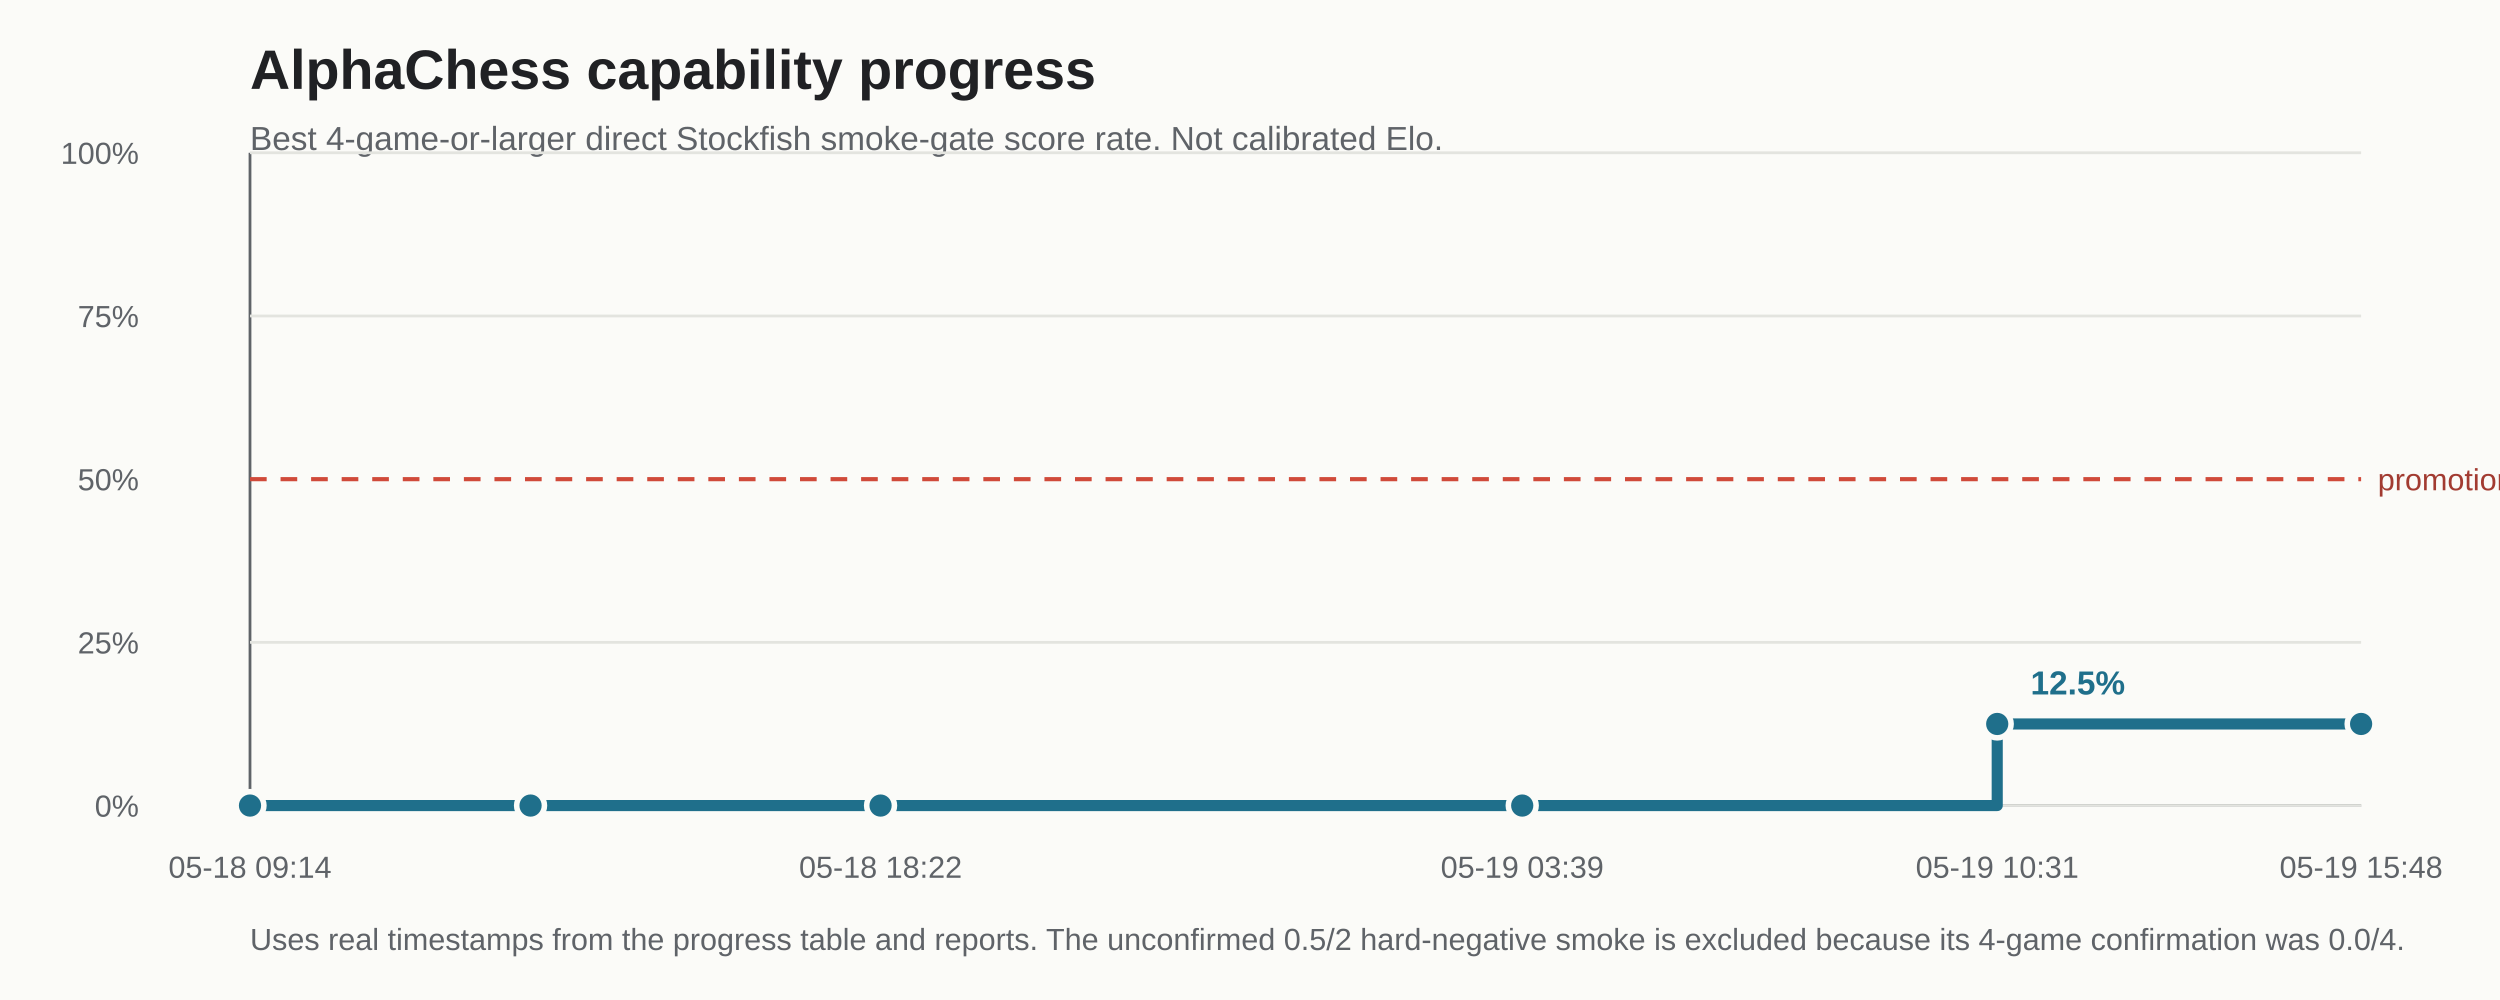
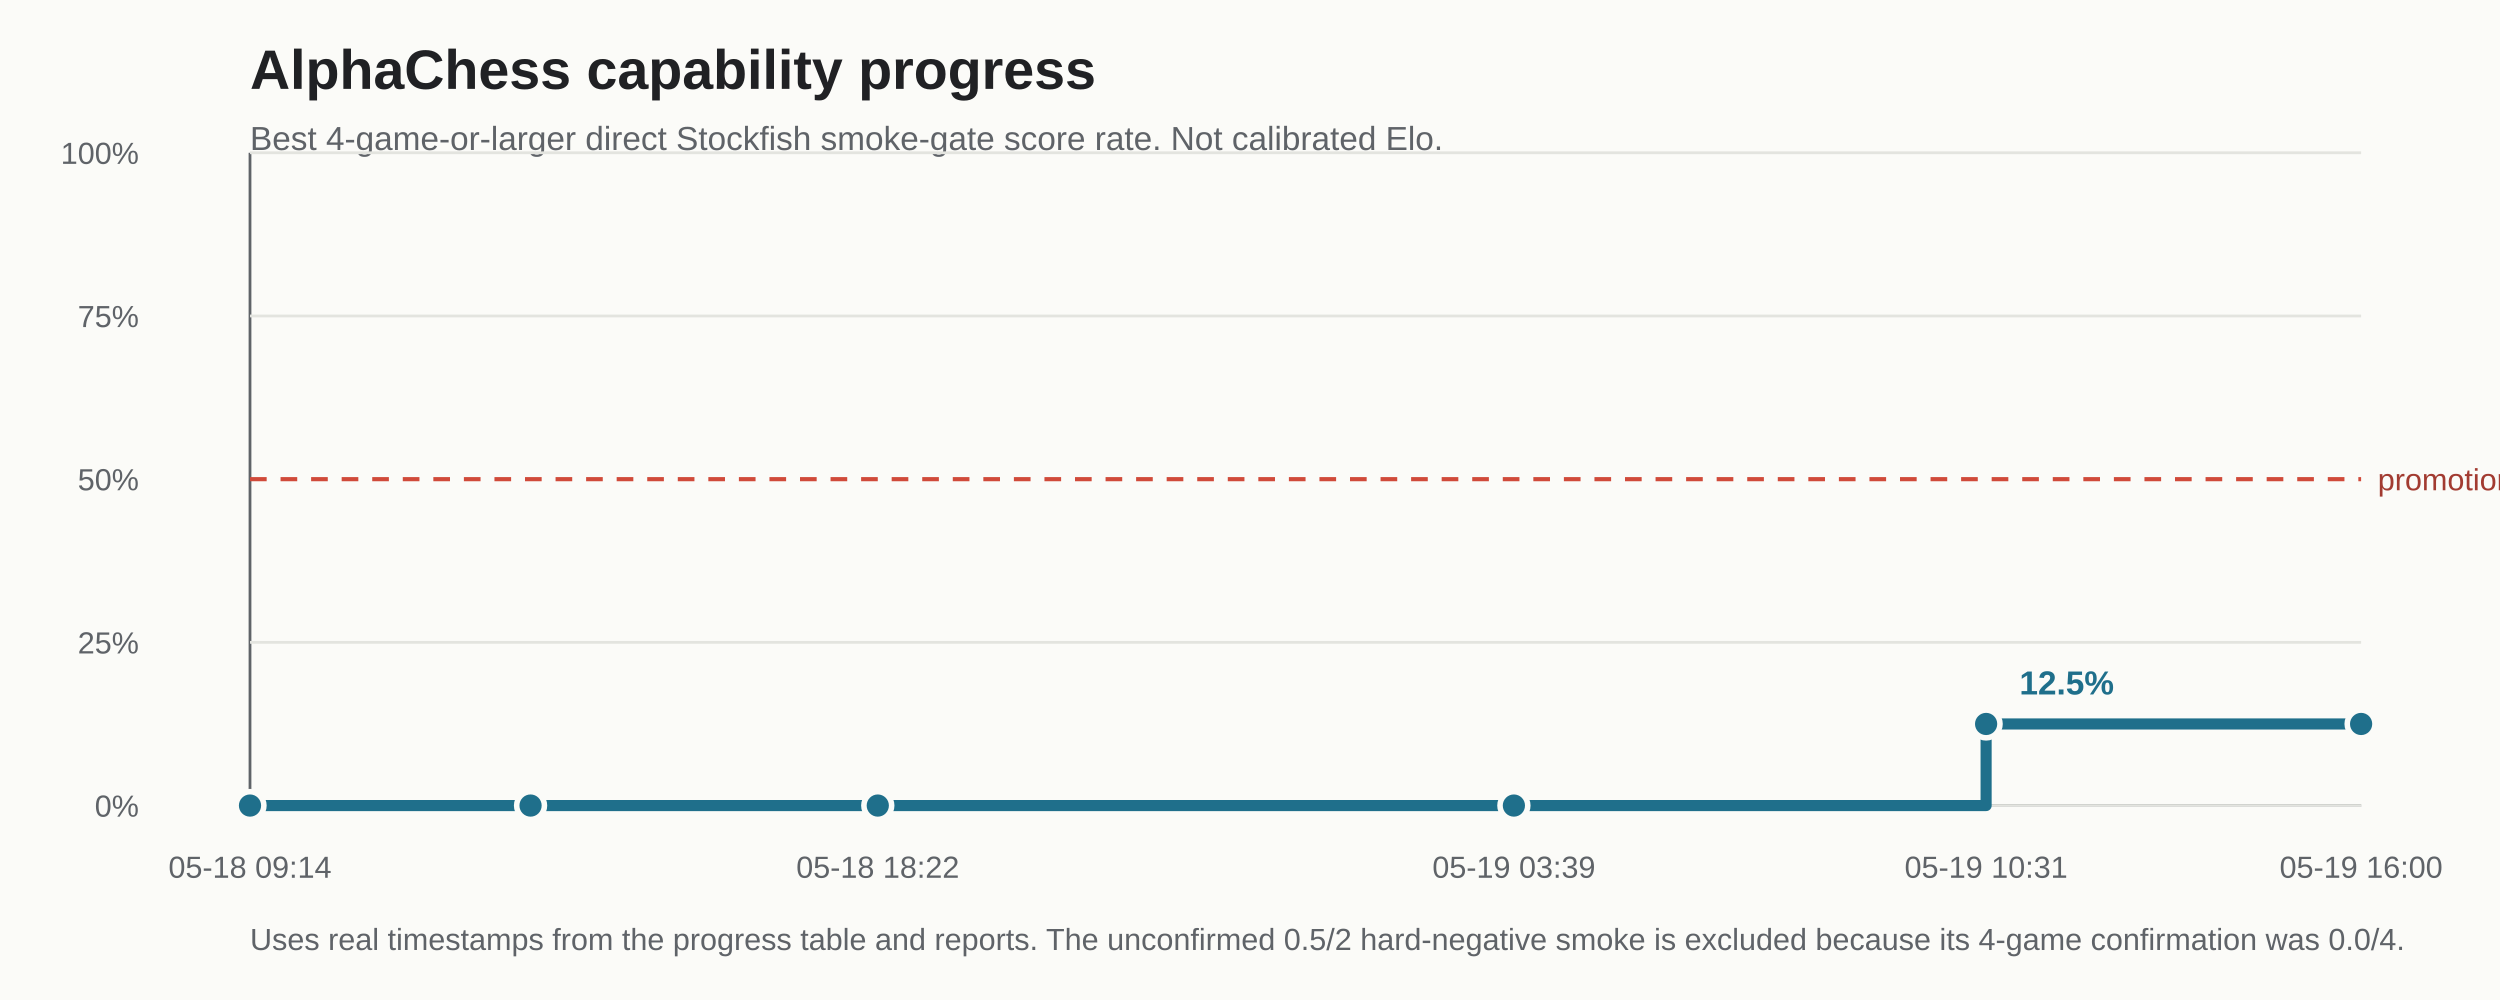
<svg xmlns="http://www.w3.org/2000/svg" width="900" height="360" viewBox="0 0 900 360" role="img" aria-labelledby="title desc">
  <rect width="900" height="360" fill="#fbfbf8" />
  <text x="90" y="32" font-family="Arial, sans-serif" font-size="20" font-weight="700" fill="#202124">AlphaChess capability progress</text>
  <text x="90" y="54" font-family="Arial, sans-serif" font-size="12" fill="#5f6368">Best 4-game-or-larger direct Stockfish smoke-gate score rate. Not calibrated Elo.</text>
  <g font-family="Arial, sans-serif" font-size="11" fill="#5f6368">
    <line x1="90" y1="55" x2="90" y2="290" stroke="#5f6368" stroke-width="1" />
    <line x1="90" y1="290" x2="850" y2="290" stroke="#5f6368" stroke-width="1" />
    <line x1="90" y1="55" x2="850" y2="55" stroke="#e3e4df" stroke-width="1" />
    <line x1="90" y1="113.75" x2="850" y2="113.75" stroke="#e3e4df" stroke-width="1" />
    <line x1="90" y1="172.5" x2="850" y2="172.5" stroke="#d04a3a" stroke-width="1.5" stroke-dasharray="6 5" />
    <line x1="90" y1="231.25" x2="850" y2="231.25" stroke="#e3e4df" stroke-width="1" />
    <line x1="90" y1="290" x2="850" y2="290" stroke="#e3e4df" stroke-width="1" />
    <text x="50" y="59" text-anchor="end">100%</text>
    <text x="50" y="117.75" text-anchor="end">75%</text>
    <text x="50" y="176.5" text-anchor="end">50%</text>
    <text x="50" y="235.25" text-anchor="end">25%</text>
    <text x="50" y="294" text-anchor="end">0%</text>
    <text x="856" y="176.5" fill="#a23b31">promotion gate</text>
    <text x="90" y="316" text-anchor="middle">05-18 09:14</text>
-     <text x="317" y="316" text-anchor="middle">05-18 18:22</text>
-     <text x="548" y="316" text-anchor="middle">05-19 03:39</text>
-     <text x="719" y="316" text-anchor="middle">05-19 10:31</text>
-     <text x="850" y="316" text-anchor="middle">05-19 15:48</text>
+     <text x="316" y="316" text-anchor="middle">05-18 18:22</text>
+     <text x="545" y="316" text-anchor="middle">05-19 03:39</text>
+     <text x="715" y="316" text-anchor="middle">05-19 10:31</text>
+     <text x="850" y="316" text-anchor="middle">05-19 16:00</text>
  </g>
-   <path d="M 90 290 L 548 290 L 719 290 L 719 260.625 L 850 260.625" fill="none" stroke="#1f6f8b" stroke-width="4" stroke-linejoin="round" />
+   <path d="M 90 290 L 545 290 L 715 290 L 715 260.625 L 850 260.625" fill="none" stroke="#1f6f8b" stroke-width="4" stroke-linejoin="round" />
  <g fill="#1f6f8b" stroke="#fbfbf8" stroke-width="2">
    <circle cx="90" cy="290" r="5" />
    <circle cx="191" cy="290" r="5" />
-     <circle cx="317" cy="290" r="5" />
-     <circle cx="548" cy="290" r="5" />
-     <circle cx="719" cy="260.625" r="5" />
+     <circle cx="316" cy="290" r="5" />
+     <circle cx="545" cy="290" r="5" />
+     <circle cx="715" cy="260.625" r="5" />
    <circle cx="850" cy="260.625" r="5" />
  </g>
-   <text x="731" y="250" font-family="Arial, sans-serif" font-size="12" font-weight="700" fill="#1f6f8b">12.5%</text>
+   <text x="727" y="250" font-family="Arial, sans-serif" font-size="12" font-weight="700" fill="#1f6f8b">12.5%</text>
  <text x="90" y="342" font-family="Arial, sans-serif" font-size="11" fill="#5f6368">Uses real timestamps from the progress table and reports. The unconfirmed 0.5/2 hard-negative smoke is excluded because its 4-game confirmation was 0.0/4.</text>
</svg>
